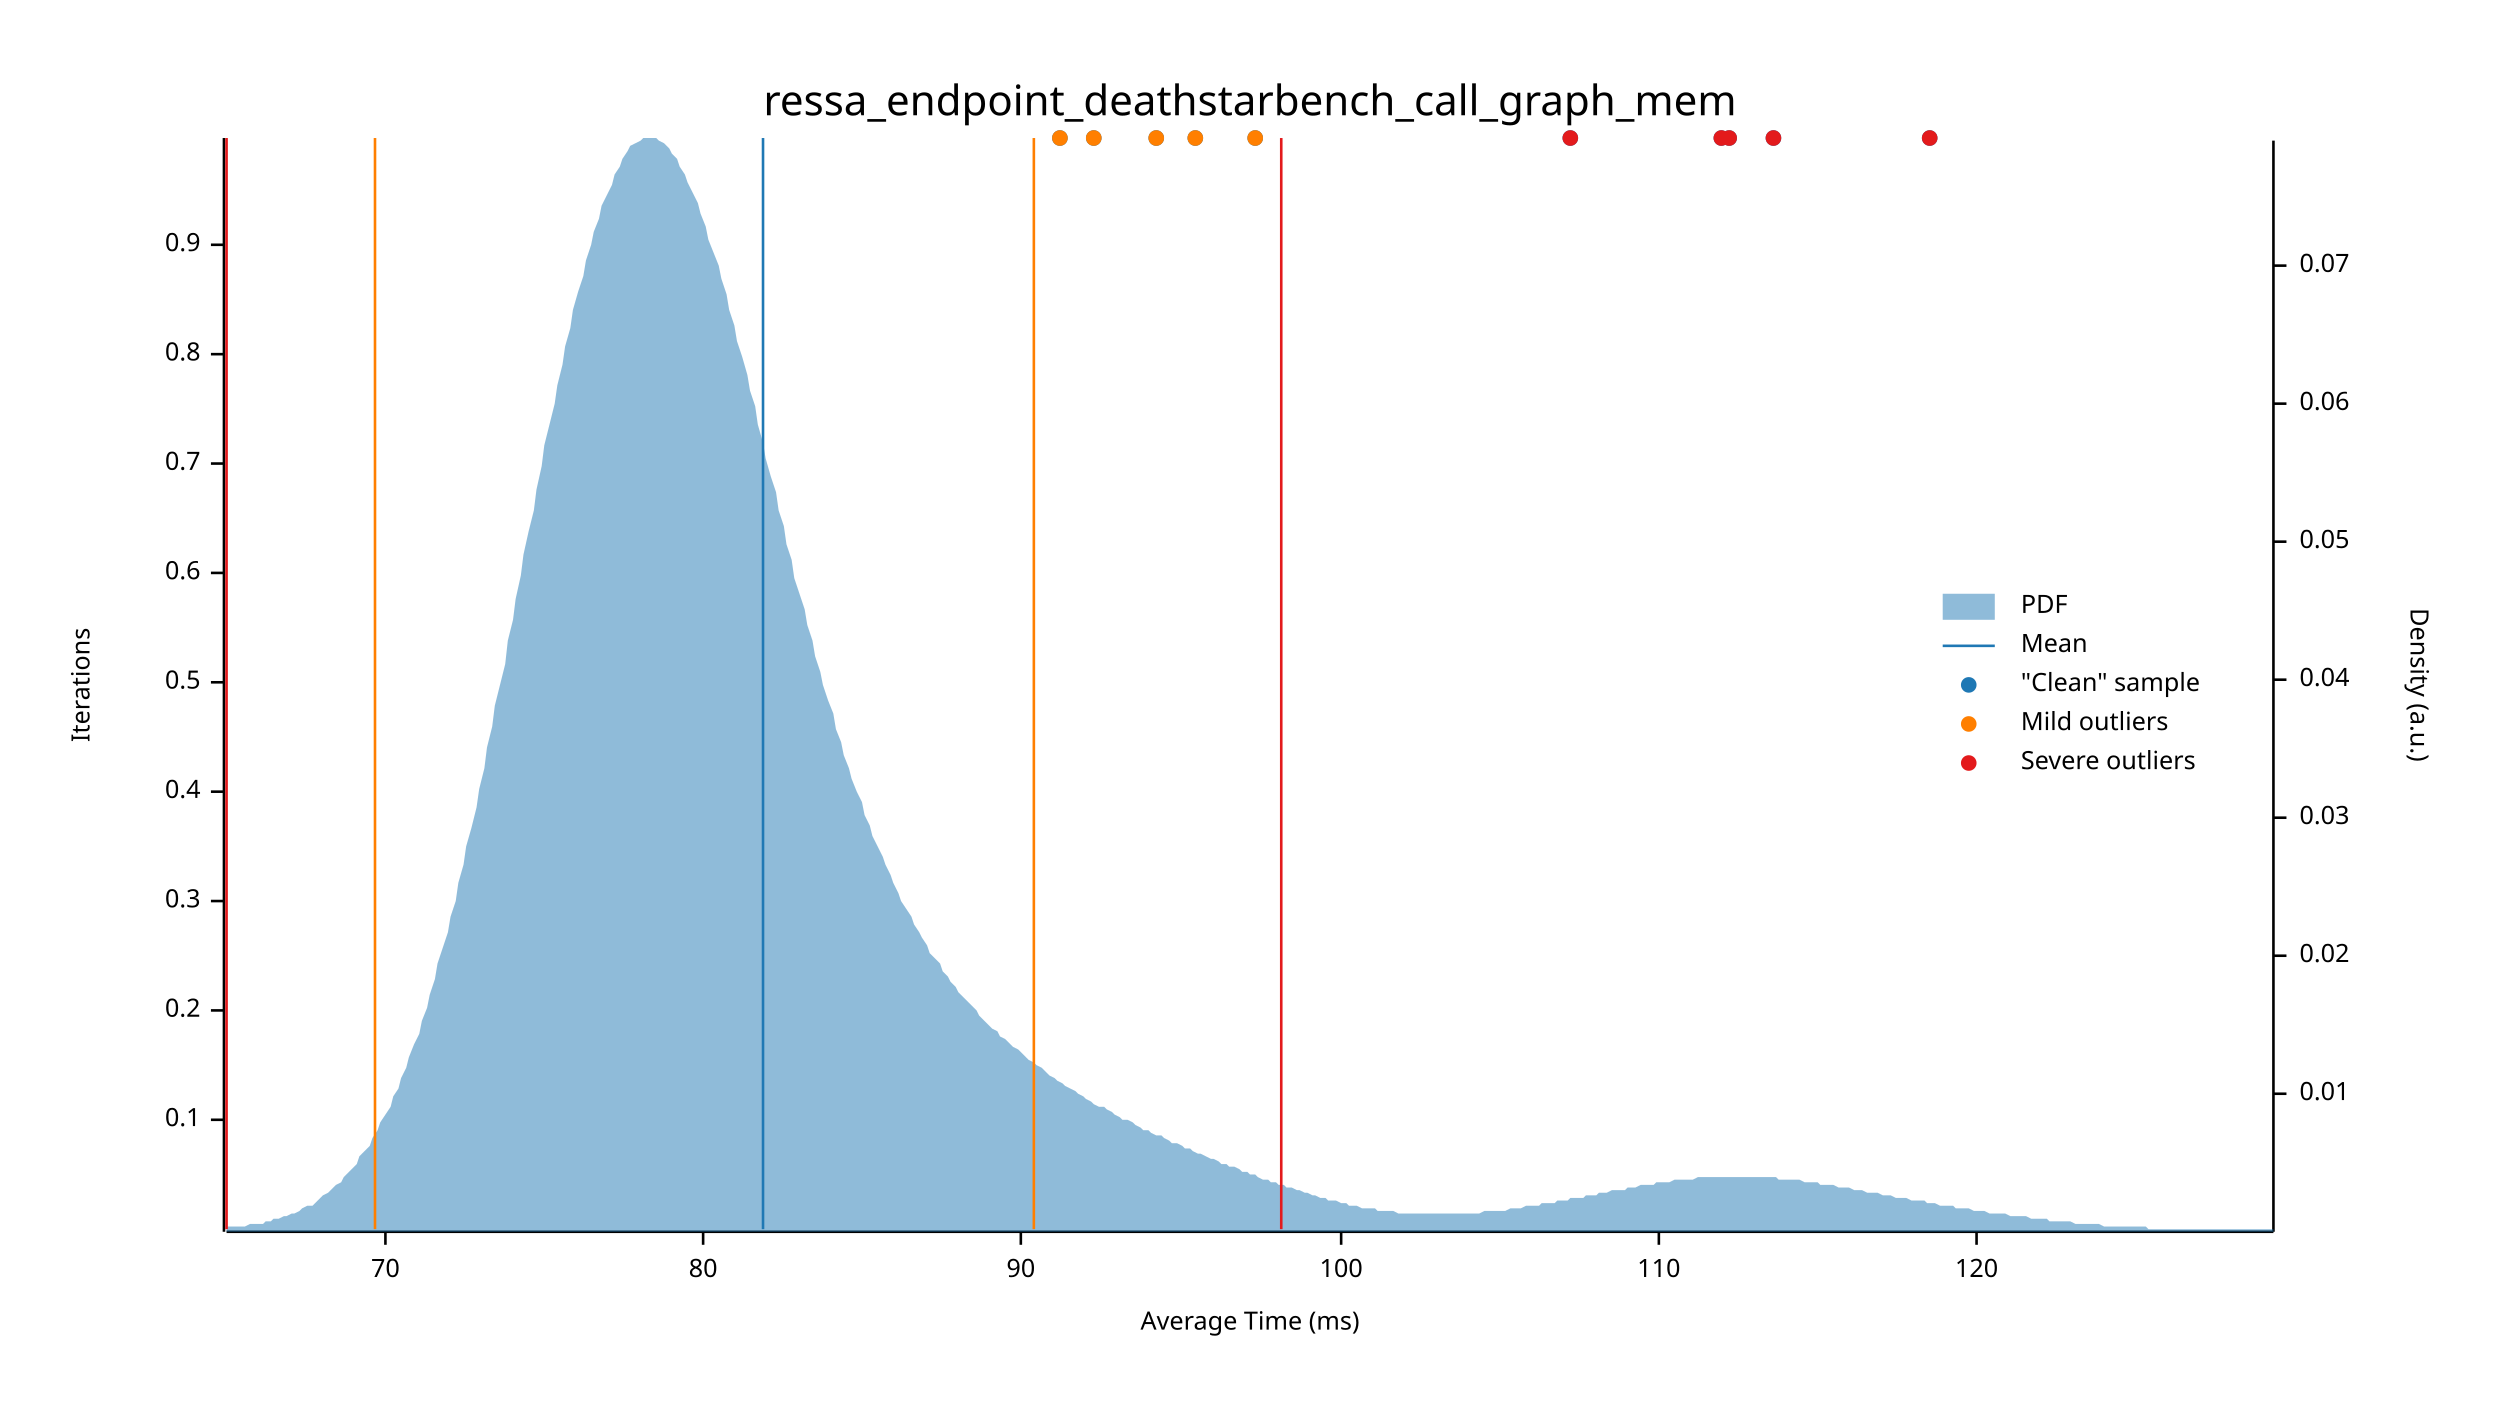
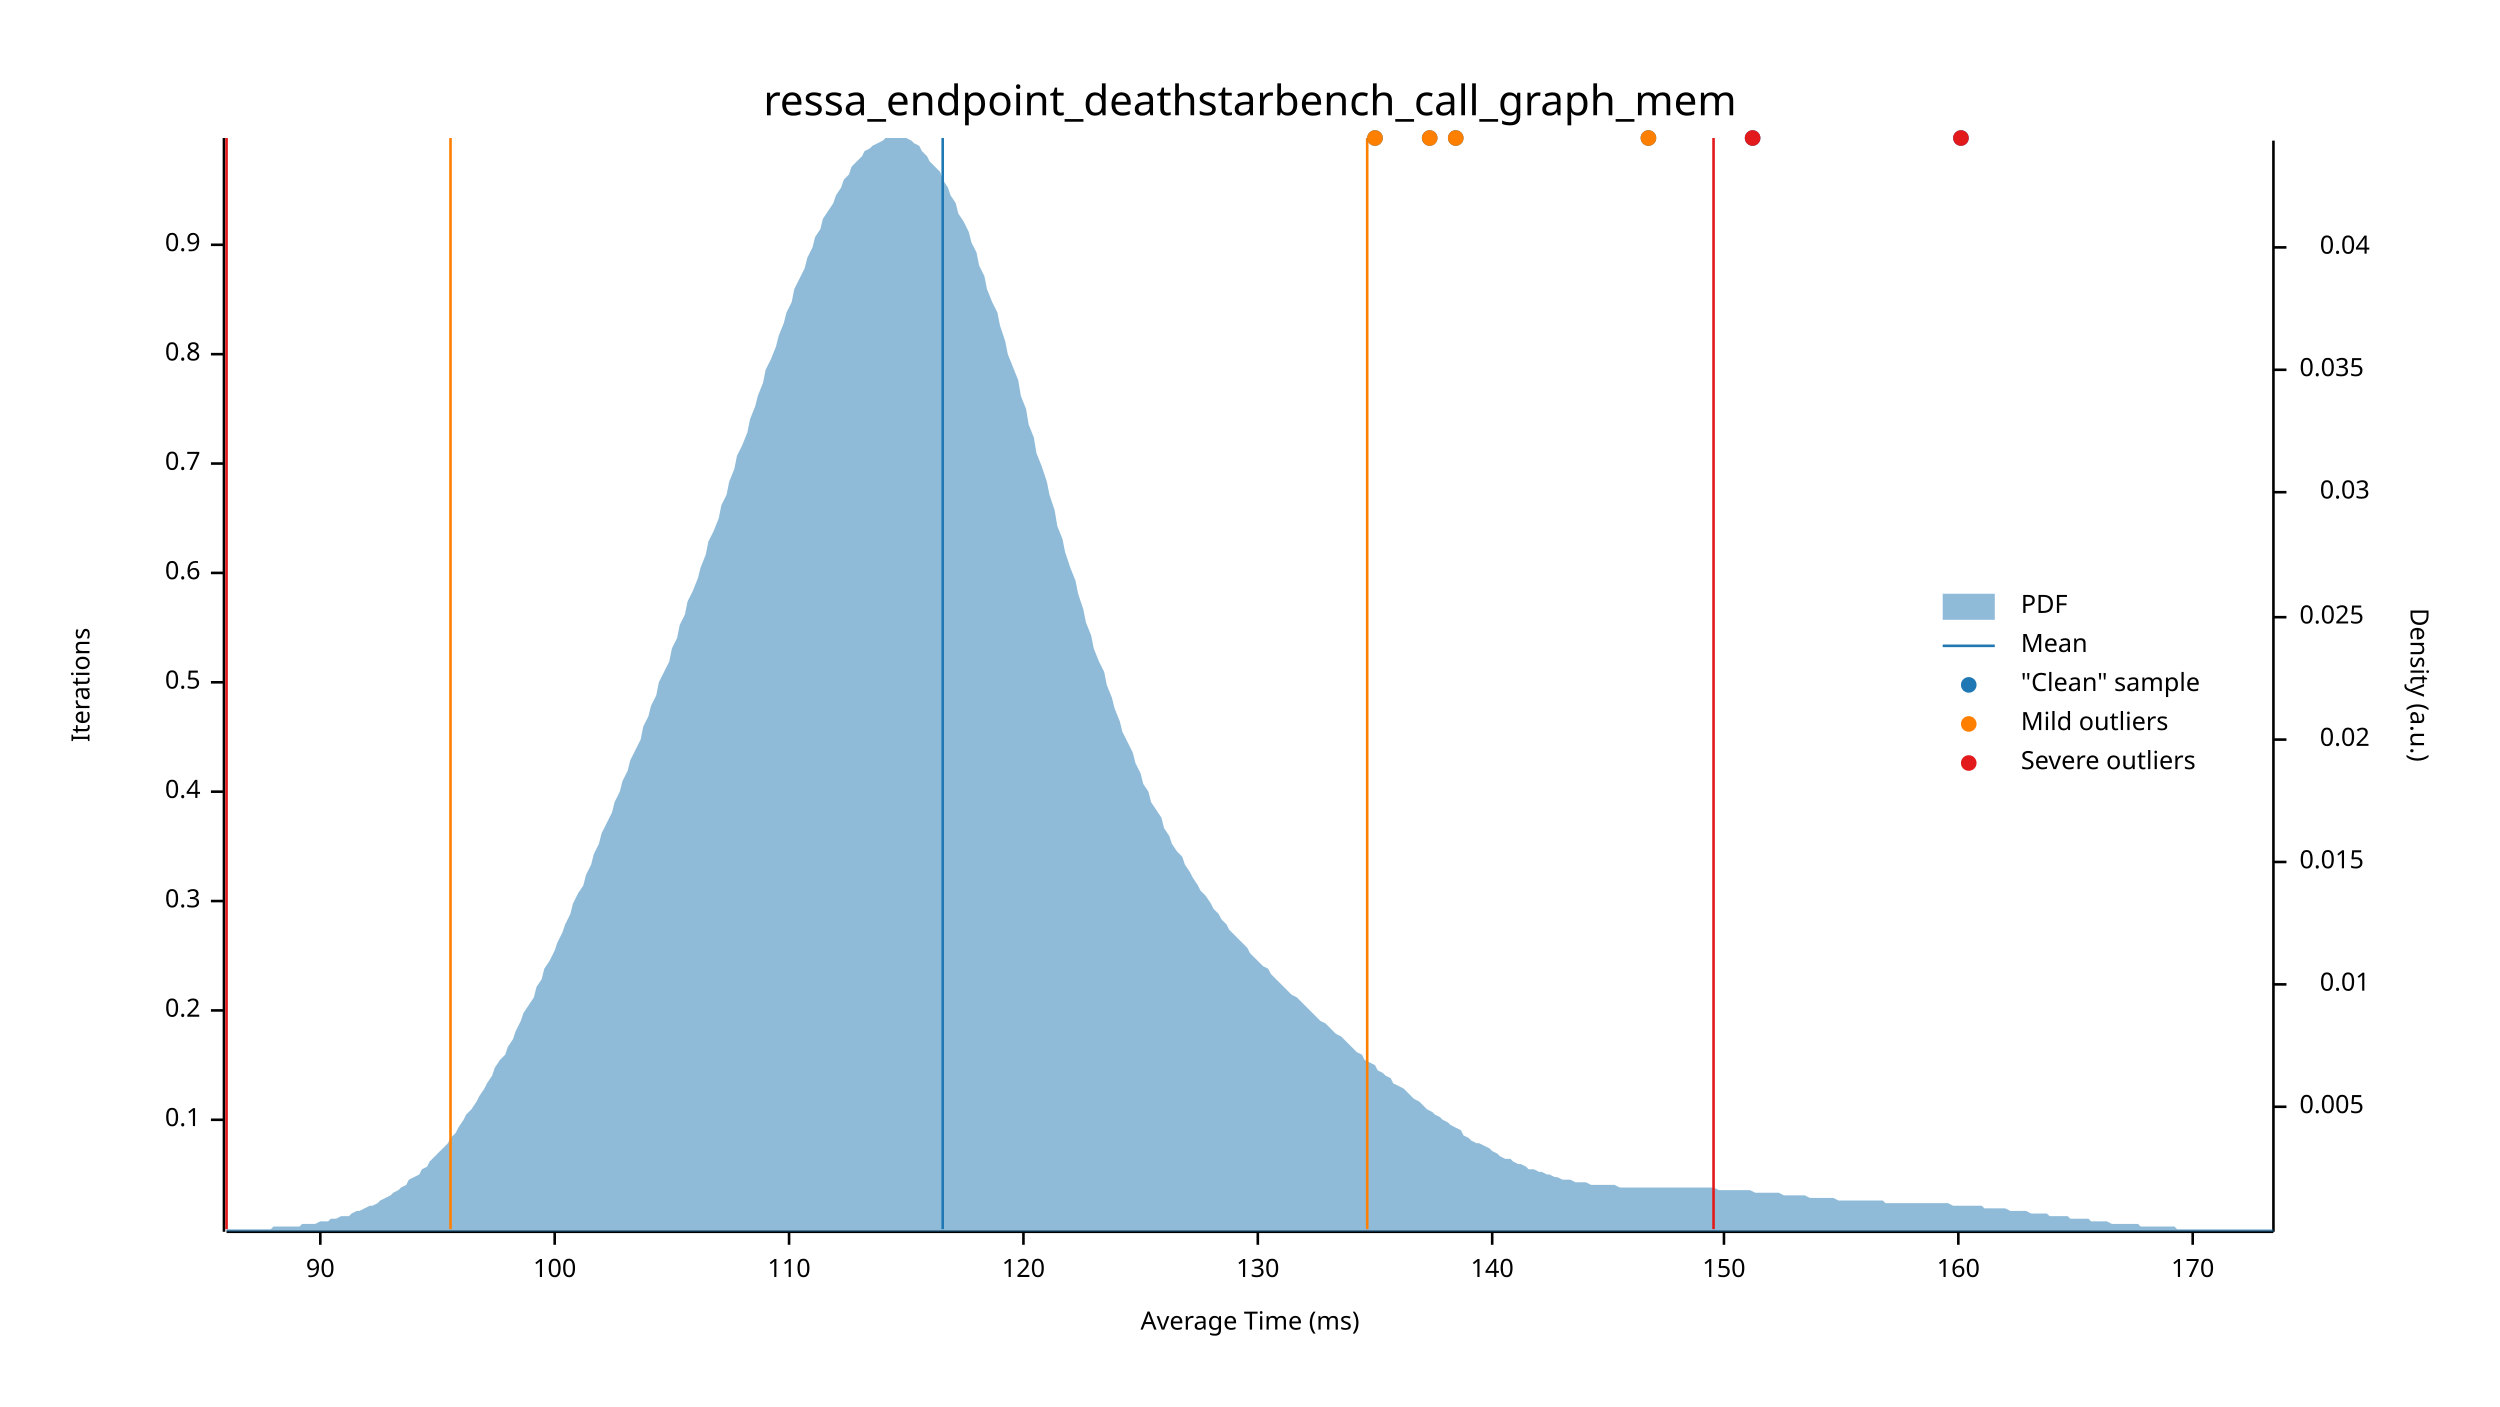
<svg xmlns="http://www.w3.org/2000/svg" width="960" height="540" viewBox="0 0 960 540">
  <text x="480" y="32" dy="0.76em" text-anchor="middle" font-family="sans-serif" font-size="16.129" opacity="1" fill="#000000">
ressa_endpoint_deathstarbench_call_graph_mem
</text>
  <text x="27" y="263" dy="0.76em" text-anchor="middle" font-family="sans-serif" font-size="9.677" opacity="1" fill="#000000" transform="rotate(270, 27, 263)">
Iterations
</text>
  <text x="480" y="513" dy="-0.5ex" text-anchor="middle" font-family="sans-serif" font-size="9.677" opacity="1" fill="#000000">
Average Time (ms)
</text>
  <polyline fill="none" opacity="1" stroke="#000000" stroke-width="1" points="86,53 86,473 " />
  <text x="77" y="430" dy="0.5ex" text-anchor="end" font-family="sans-serif" font-size="9.677" opacity="1" fill="#000000">
0.1
</text>
  <polyline fill="none" opacity="1" stroke="#000000" stroke-width="1" points="81,430 86,430 " />
  <text x="77" y="388" dy="0.5ex" text-anchor="end" font-family="sans-serif" font-size="9.677" opacity="1" fill="#000000">
0.2
</text>
  <polyline fill="none" opacity="1" stroke="#000000" stroke-width="1" points="81,388 86,388 " />
  <text x="77" y="346" dy="0.5ex" text-anchor="end" font-family="sans-serif" font-size="9.677" opacity="1" fill="#000000">
0.3
</text>
  <polyline fill="none" opacity="1" stroke="#000000" stroke-width="1" points="81,346 86,346 " />
  <text x="77" y="304" dy="0.5ex" text-anchor="end" font-family="sans-serif" font-size="9.677" opacity="1" fill="#000000">
0.4
</text>
  <polyline fill="none" opacity="1" stroke="#000000" stroke-width="1" points="81,304 86,304 " />
  <text x="77" y="262" dy="0.5ex" text-anchor="end" font-family="sans-serif" font-size="9.677" opacity="1" fill="#000000">
0.5
</text>
  <polyline fill="none" opacity="1" stroke="#000000" stroke-width="1" points="81,262 86,262 " />
  <text x="77" y="220" dy="0.5ex" text-anchor="end" font-family="sans-serif" font-size="9.677" opacity="1" fill="#000000">
0.6
</text>
  <polyline fill="none" opacity="1" stroke="#000000" stroke-width="1" points="81,220 86,220 " />
  <text x="77" y="178" dy="0.5ex" text-anchor="end" font-family="sans-serif" font-size="9.677" opacity="1" fill="#000000">
0.7
</text>
  <polyline fill="none" opacity="1" stroke="#000000" stroke-width="1" points="81,178 86,178 " />
  <text x="77" y="136" dy="0.5ex" text-anchor="end" font-family="sans-serif" font-size="9.677" opacity="1" fill="#000000">
0.8
</text>
  <polyline fill="none" opacity="1" stroke="#000000" stroke-width="1" points="81,136 86,136 " />
  <text x="77" y="94" dy="0.5ex" text-anchor="end" font-family="sans-serif" font-size="9.677" opacity="1" fill="#000000">
0.9
</text>
  <polyline fill="none" opacity="1" stroke="#000000" stroke-width="1" points="81,94 86,94 " />
  <polyline fill="none" opacity="1" stroke="#000000" stroke-width="1" points="87,473 873,473 " />
-   <text x="148" y="483" dy="0.76em" text-anchor="middle" font-family="sans-serif" font-size="9.677" opacity="1" fill="#000000">
- 70
- </text>
-   <polyline fill="none" opacity="1" stroke="#000000" stroke-width="1" points="148,473 148,478 " />
-   <text x="270" y="483" dy="0.76em" text-anchor="middle" font-family="sans-serif" font-size="9.677" opacity="1" fill="#000000">
- 80
- </text>
-   <polyline fill="none" opacity="1" stroke="#000000" stroke-width="1" points="270,473 270,478 " />
-   <text x="392" y="483" dy="0.76em" text-anchor="middle" font-family="sans-serif" font-size="9.677" opacity="1" fill="#000000">
+   <text x="123" y="483" dy="0.76em" text-anchor="middle" font-family="sans-serif" font-size="9.677" opacity="1" fill="#000000">
90
</text>
-   <polyline fill="none" opacity="1" stroke="#000000" stroke-width="1" points="392,473 392,478 " />
-   <text x="515" y="483" dy="0.76em" text-anchor="middle" font-family="sans-serif" font-size="9.677" opacity="1" fill="#000000">
+   <polyline fill="none" opacity="1" stroke="#000000" stroke-width="1" points="123,473 123,478 " />
+   <text x="213" y="483" dy="0.76em" text-anchor="middle" font-family="sans-serif" font-size="9.677" opacity="1" fill="#000000">
100
</text>
-   <polyline fill="none" opacity="1" stroke="#000000" stroke-width="1" points="515,473 515,478 " />
-   <text x="637" y="483" dy="0.76em" text-anchor="middle" font-family="sans-serif" font-size="9.677" opacity="1" fill="#000000">
+   <polyline fill="none" opacity="1" stroke="#000000" stroke-width="1" points="213,473 213,478 " />
+   <text x="303" y="483" dy="0.76em" text-anchor="middle" font-family="sans-serif" font-size="9.677" opacity="1" fill="#000000">
110
</text>
-   <polyline fill="none" opacity="1" stroke="#000000" stroke-width="1" points="637,473 637,478 " />
-   <text x="759" y="483" dy="0.76em" text-anchor="middle" font-family="sans-serif" font-size="9.677" opacity="1" fill="#000000">
+   <polyline fill="none" opacity="1" stroke="#000000" stroke-width="1" points="303,473 303,478 " />
+   <text x="393" y="483" dy="0.76em" text-anchor="middle" font-family="sans-serif" font-size="9.677" opacity="1" fill="#000000">
120
</text>
-   <polyline fill="none" opacity="1" stroke="#000000" stroke-width="1" points="759,473 759,478 " />
+   <polyline fill="none" opacity="1" stroke="#000000" stroke-width="1" points="393,473 393,478 " />
+   <text x="483" y="483" dy="0.76em" text-anchor="middle" font-family="sans-serif" font-size="9.677" opacity="1" fill="#000000">
+ 130
+ </text>
+   <polyline fill="none" opacity="1" stroke="#000000" stroke-width="1" points="483,473 483,478 " />
+   <text x="573" y="483" dy="0.76em" text-anchor="middle" font-family="sans-serif" font-size="9.677" opacity="1" fill="#000000">
+ 140
+ </text>
+   <polyline fill="none" opacity="1" stroke="#000000" stroke-width="1" points="573,473 573,478 " />
+   <text x="662" y="483" dy="0.76em" text-anchor="middle" font-family="sans-serif" font-size="9.677" opacity="1" fill="#000000">
+ 150
+ </text>
+   <polyline fill="none" opacity="1" stroke="#000000" stroke-width="1" points="662,473 662,478 " />
+   <text x="752" y="483" dy="0.76em" text-anchor="middle" font-family="sans-serif" font-size="9.677" opacity="1" fill="#000000">
+ 160
+ </text>
+   <polyline fill="none" opacity="1" stroke="#000000" stroke-width="1" points="752,473 752,478 " />
+   <text x="842" y="483" dy="0.76em" text-anchor="middle" font-family="sans-serif" font-size="9.677" opacity="1" fill="#000000">
+ 170
+ </text>
+   <polyline fill="none" opacity="1" stroke="#000000" stroke-width="1" points="842,473 842,478 " />
  <text x="933" y="263" dy="0.76em" text-anchor="middle" font-family="sans-serif" font-size="9.677" opacity="1" fill="#000000" transform="rotate(90, 933, 263)">
Density (a.u.)
</text>
  <polyline fill="none" opacity="1" stroke="#000000" stroke-width="1" points="873,54 873,473 " />
-   <text x="883" y="420" dy="0.5ex" text-anchor="start" font-family="sans-serif" font-size="9.677" opacity="1" fill="#000000">
+   <text x="883" y="425" dy="0.5ex" text-anchor="start" font-family="sans-serif" font-size="9.677" opacity="1" fill="#000000">
+ 0.005
+ </text>
+   <polyline fill="none" opacity="1" stroke="#000000" stroke-width="1" points="873,425 878,425 " />
+   <text x="910" y="378" dy="0.5ex" text-anchor="end" font-family="sans-serif" font-size="9.677" opacity="1" fill="#000000">
0.01
</text>
-   <polyline fill="none" opacity="1" stroke="#000000" stroke-width="1" points="873,420 878,420 " />
-   <text x="883" y="367" dy="0.5ex" text-anchor="start" font-family="sans-serif" font-size="9.677" opacity="1" fill="#000000">
+   <polyline fill="none" opacity="1" stroke="#000000" stroke-width="1" points="873,378 878,378 " />
+   <text x="883" y="331" dy="0.5ex" text-anchor="start" font-family="sans-serif" font-size="9.677" opacity="1" fill="#000000">
+ 0.015
+ </text>
+   <polyline fill="none" opacity="1" stroke="#000000" stroke-width="1" points="873,331 878,331 " />
+   <text x="910" y="284" dy="0.5ex" text-anchor="end" font-family="sans-serif" font-size="9.677" opacity="1" fill="#000000">
0.02
</text>
-   <polyline fill="none" opacity="1" stroke="#000000" stroke-width="1" points="873,367 878,367 " />
-   <text x="883" y="314" dy="0.5ex" text-anchor="start" font-family="sans-serif" font-size="9.677" opacity="1" fill="#000000">
+   <polyline fill="none" opacity="1" stroke="#000000" stroke-width="1" points="873,284 878,284 " />
+   <text x="883" y="237" dy="0.5ex" text-anchor="start" font-family="sans-serif" font-size="9.677" opacity="1" fill="#000000">
+ 0.025
+ </text>
+   <polyline fill="none" opacity="1" stroke="#000000" stroke-width="1" points="873,237 878,237 " />
+   <text x="910" y="189" dy="0.5ex" text-anchor="end" font-family="sans-serif" font-size="9.677" opacity="1" fill="#000000">
0.03
</text>
-   <polyline fill="none" opacity="1" stroke="#000000" stroke-width="1" points="873,314 878,314 " />
-   <text x="883" y="261" dy="0.5ex" text-anchor="start" font-family="sans-serif" font-size="9.677" opacity="1" fill="#000000">
+   <polyline fill="none" opacity="1" stroke="#000000" stroke-width="1" points="873,189 878,189 " />
+   <text x="883" y="142" dy="0.5ex" text-anchor="start" font-family="sans-serif" font-size="9.677" opacity="1" fill="#000000">
+ 0.035
+ </text>
+   <polyline fill="none" opacity="1" stroke="#000000" stroke-width="1" points="873,142 878,142 " />
+   <text x="910" y="95" dy="0.5ex" text-anchor="end" font-family="sans-serif" font-size="9.677" opacity="1" fill="#000000">
0.04
</text>
-   <polyline fill="none" opacity="1" stroke="#000000" stroke-width="1" points="873,261 878,261 " />
-   <text x="883" y="208" dy="0.5ex" text-anchor="start" font-family="sans-serif" font-size="9.677" opacity="1" fill="#000000">
- 0.05
- </text>
-   <polyline fill="none" opacity="1" stroke="#000000" stroke-width="1" points="873,208 878,208 " />
-   <text x="883" y="155" dy="0.5ex" text-anchor="start" font-family="sans-serif" font-size="9.677" opacity="1" fill="#000000">
- 0.06
- </text>
-   <polyline fill="none" opacity="1" stroke="#000000" stroke-width="1" points="873,155 878,155 " />
-   <text x="883" y="102" dy="0.5ex" text-anchor="start" font-family="sans-serif" font-size="9.677" opacity="1" fill="#000000">
- 0.07
- </text>
-   <polyline fill="none" opacity="1" stroke="#000000" stroke-width="1" points="873,102 878,102 " />
-   <polygon opacity="0.5" fill="#1F78B4" points="87,471 88,471 90,471 91,471 93,471 94,471 96,470 98,470 99,470 101,470 102,469 104,469 105,468 107,468 109,467 110,467 112,466 113,466 115,465 116,464 118,463 120,463 121,462 123,460 124,459 126,458 127,457 129,455 131,454 132,452 134,450 135,449 137,447 138,444 140,442 142,440 143,437 145,434 146,431 148,428 150,425 151,421 153,418 154,414 156,410 157,406 159,401 161,397 162,392 164,387 165,382 167,376 168,370 170,364 172,358 173,352 175,346 176,339 178,332 179,325 181,318 183,310 184,303 186,295 187,287 189,279 190,271 192,263 194,255 195,246 197,238 198,230 200,221 201,213 203,204 205,196 206,188 208,179 209,171 211,163 213,155 214,148 216,140 217,133 219,126 220,119 222,112 224,106 225,100 227,94 228,89 230,84 231,79 233,75 235,71 236,67 238,64 239,61 241,58 242,56 244,55 246,54 247,53 249,53 250,53 252,53 253,54 255,55 257,57 258,59 260,61 261,64 263,67 264,70 266,74 268,78 269,82 271,87 272,92 274,97 276,102 277,107 279,113 280,119 282,125 283,131 285,137 287,144 288,150 290,156 291,163 293,170 294,176 296,183 298,189 299,196 301,202 302,209 304,215 305,222 307,228 309,234 310,240 312,246 313,252 315,258 316,263 318,269 320,274 321,280 323,285 324,290 326,295 327,299 329,304 331,308 332,313 334,317 335,321 337,325 339,329 340,332 342,336 343,339 345,343 346,346 348,349 350,352 351,355 353,358 354,360 356,363 357,366 359,368 361,370 362,373 364,375 365,377 367,379 368,381 370,383 372,385 373,386 375,388 376,390 378,392 379,393 381,395 383,396 384,398 386,399 387,400 389,402 391,403 392,404 394,406 395,407 397,408 398,409 400,410 402,412 403,413 405,414 406,415 408,416 409,417 411,418 413,419 414,420 416,421 417,422 419,423 420,424 422,425 424,425 425,426 427,427 428,428 430,429 431,430 433,430 435,431 436,432 438,433 439,434 441,434 442,435 444,436 446,436 447,437 449,438 450,439 452,439 454,440 455,441 457,441 458,442 460,443 461,443 463,444 465,445 466,445 468,446 469,447 471,447 472,448 474,448 476,449 477,450 479,450 480,451 482,451 483,452 485,453 487,453 488,454 490,454 491,455 493,455 494,456 496,456 498,457 499,457 501,458 502,458 504,459 505,459 507,460 509,460 510,461 512,461 513,461 515,462 517,462 518,463 520,463 521,463 523,464 524,464 526,464 528,464 529,465 531,465 532,465 534,465 535,465 537,466 539,466 540,466 542,466 543,466 545,466 546,466 548,466 550,466 551,466 553,466 554,466 556,466 557,466 559,466 561,466 562,466 564,466 565,466 567,466 568,466 570,465 572,465 573,465 575,465 576,465 578,465 580,464 581,464 583,464 584,464 586,463 587,463 589,463 591,463 592,462 594,462 595,462 597,462 598,461 600,461 602,461 603,460 605,460 606,460 608,460 609,459 611,459 613,459 614,458 616,458 617,458 619,457 620,457 622,457 624,457 625,456 627,456 628,456 630,455 632,455 633,455 635,455 636,454 638,454 639,454 641,454 643,453 644,453 646,453 647,453 649,453 650,453 652,452 654,452 655,452 657,452 658,452 660,452 661,452 663,452 665,452 666,452 668,452 669,452 671,452 672,452 674,452 676,452 677,452 679,452 680,452 682,452 683,453 685,453 687,453 688,453 690,453 691,453 693,454 695,454 696,454 698,454 699,455 701,455 702,455 704,455 706,456 707,456 709,456 710,456 712,457 713,457 715,457 717,458 718,458 720,458 721,458 723,459 724,459 726,459 728,460 729,460 731,460 732,460 734,461 735,461 737,461 739,461 740,462 742,462 743,462 745,463 746,463 748,463 750,463 751,464 753,464 754,464 756,464 758,465 759,465 761,465 762,465 764,466 765,466 767,466 769,466 770,466 772,467 773,467 775,467 776,467 778,467 780,468 781,468 783,468 784,468 786,468 787,469 789,469 791,469 792,469 794,469 795,469 797,470 798,470 800,470 802,470 803,470 805,470 806,470 808,471 809,471 811,471 813,471 814,471 816,471 817,471 819,471 821,471 822,471 824,471 825,472 827,472 828,472 830,472 832,472 833,472 835,472 836,472 838,472 839,472 841,472 843,472 844,472 846,472 847,472 849,472 850,472 852,472 854,472 855,472 857,472 858,472 860,472 861,472 863,472 865,472 866,472 868,472 869,472 871,472 873,472 873,473 87,473 " />
-   <polyline fill="none" opacity="1" stroke="#1F78B4" stroke-width="1" points="293,472 293,53 " />
-   <polyline fill="none" opacity="1" stroke="#FF7F00" stroke-width="1" points="144,472 144,53 " />
-   <polyline fill="none" opacity="1" stroke="#FF7F00" stroke-width="1" points="397,472 397,53 " />
+   <polyline fill="none" opacity="1" stroke="#000000" stroke-width="1" points="873,95 878,95 " />
+   <polygon opacity="0.5" fill="#1F78B4" points="87,472 88,472 90,472 91,472 93,472 94,472 96,472 98,472 99,472 101,472 102,472 104,472 105,471 107,471 109,471 110,471 112,471 113,471 115,471 116,470 118,470 120,470 121,470 123,469 124,469 126,469 127,468 129,468 131,467 132,467 134,467 135,466 137,465 138,465 140,464 142,463 143,463 145,462 146,461 148,460 150,459 151,458 153,457 154,456 156,455 157,453 159,452 161,451 162,449 164,448 165,446 167,444 168,443 170,441 172,439 173,437 175,435 176,433 178,430 179,428 181,426 183,423 184,421 186,418 187,416 189,413 190,410 192,407 194,405 195,402 197,399 198,396 200,392 201,389 203,386 205,383 206,379 208,376 209,372 211,369 213,365 214,362 216,358 217,355 219,351 220,347 222,343 224,340 225,336 227,332 228,328 230,324 231,320 233,316 235,312 236,308 238,304 239,300 241,296 242,292 244,288 246,284 247,279 249,275 250,271 252,267 253,262 255,258 257,254 258,249 260,245 261,240 263,236 264,231 266,227 268,222 269,218 271,213 272,208 274,204 276,199 277,194 279,190 280,185 282,180 283,175 285,171 287,166 288,161 290,156 291,152 293,147 294,142 296,138 298,133 299,129 301,124 302,120 304,116 305,111 307,107 309,103 310,99 312,95 313,91 315,88 316,84 318,81 320,78 321,75 323,72 324,69 326,67 327,64 329,62 331,60 332,58 334,57 335,56 337,55 339,54 340,53 342,53 343,53 345,53 346,53 348,53 350,54 351,55 353,56 354,58 356,60 357,62 359,64 361,66 362,69 364,72 365,75 367,78 368,82 370,85 372,89 373,93 375,97 376,102 378,106 379,111 381,116 383,120 384,125 386,131 387,136 389,141 391,146 392,152 394,157 395,163 397,168 398,174 400,179 402,185 403,190 405,196 406,202 408,207 409,212 411,218 413,223 414,228 416,234 417,239 419,244 420,249 422,254 424,258 425,263 427,268 428,272 430,277 431,281 433,285 435,289 436,293 438,297 439,301 441,304 442,308 444,311 446,314 447,318 449,321 450,324 452,327 454,329 455,332 457,335 458,337 460,340 461,342 463,344 465,347 466,349 468,351 469,353 471,355 472,357 474,359 476,361 477,362 479,364 480,366 482,368 483,369 485,371 487,372 488,374 490,376 491,377 493,379 494,380 496,382 498,383 499,384 501,386 502,387 504,389 505,390 507,392 509,393 510,394 512,396 513,397 515,398 517,400 518,401 520,403 521,404 523,405 524,407 526,408 528,409 529,411 531,412 532,413 534,414 535,416 537,417 539,418 540,419 542,421 543,422 545,423 546,424 548,426 550,427 551,428 553,429 554,430 556,431 557,432 559,433 561,434 562,436 564,437 565,438 567,439 568,439 570,440 572,441 573,442 575,443 576,444 578,445 580,445 581,446 583,447 584,447 586,448 587,449 589,449 591,450 592,450 594,451 595,451 597,452 598,452 600,453 602,453 603,453 605,454 606,454 608,454 609,454 611,455 613,455 614,455 616,455 617,455 619,455 620,455 622,456 624,456 625,456 627,456 628,456 630,456 632,456 633,456 635,456 636,456 638,456 639,456 641,456 643,456 644,456 646,456 647,456 649,456 650,456 652,456 654,456 655,456 657,456 658,456 660,457 661,457 663,457 665,457 666,457 668,457 669,457 671,457 672,457 674,458 676,458 677,458 679,458 680,458 682,458 683,458 685,459 687,459 688,459 690,459 691,459 693,459 695,460 696,460 698,460 699,460 701,460 702,460 704,460 706,461 707,461 709,461 710,461 712,461 713,461 715,461 717,461 718,461 720,461 721,461 723,461 724,462 726,462 728,462 729,462 731,462 732,462 734,462 735,462 737,462 739,462 740,462 742,462 743,462 745,462 746,462 748,462 750,463 751,463 753,463 754,463 756,463 758,463 759,463 761,463 762,464 764,464 765,464 767,464 769,464 770,464 772,465 773,465 775,465 776,465 778,465 780,466 781,466 783,466 784,466 786,466 787,467 789,467 791,467 792,467 794,467 795,468 797,468 798,468 800,468 802,468 803,469 805,469 806,469 808,469 809,469 811,470 813,470 814,470 816,470 817,470 819,470 821,470 822,471 824,471 825,471 827,471 828,471 830,471 832,471 833,471 835,471 836,472 838,472 839,472 841,472 843,472 844,472 846,472 847,472 849,472 850,472 852,472 854,472 855,472 857,472 858,472 860,472 861,472 863,472 865,472 866,472 868,472 869,472 871,472 873,472 873,473 87,473 " />
+   <polyline fill="none" opacity="1" stroke="#1F78B4" stroke-width="1" points="362,472 362,53 " />
+   <polyline fill="none" opacity="1" stroke="#FF7F00" stroke-width="1" points="173,472 173,53 " />
+   <polyline fill="none" opacity="1" stroke="#FF7F00" stroke-width="1" points="525,472 525,53 " />
  <polyline fill="none" opacity="1" stroke="#E31A1C" stroke-width="1" points="87,472 87,53 " />
-   <polyline fill="none" opacity="1" stroke="#E31A1C" stroke-width="1" points="492,472 492,53 " />
-   <circle cx="603" cy="53" r="3" opacity="1" fill="#1F78B4" stroke="none" stroke-width="1" />
-   <circle cx="661" cy="53" r="3" opacity="1" fill="#1F78B4" stroke="none" stroke-width="1" />
-   <circle cx="681" cy="53" r="3" opacity="1" fill="#1F78B4" stroke="none" stroke-width="1" />
-   <circle cx="664" cy="53" r="3" opacity="1" fill="#1F78B4" stroke="none" stroke-width="1" />
-   <circle cx="444" cy="53" r="3" opacity="1" fill="#1F78B4" stroke="none" stroke-width="1" />
-   <circle cx="407" cy="53" r="3" opacity="1" fill="#1F78B4" stroke="none" stroke-width="1" />
-   <circle cx="420" cy="53" r="3" opacity="1" fill="#1F78B4" stroke="none" stroke-width="1" />
-   <circle cx="482" cy="53" r="3" opacity="1" fill="#1F78B4" stroke="none" stroke-width="1" />
-   <circle cx="459" cy="53" r="3" opacity="1" fill="#1F78B4" stroke="none" stroke-width="1" />
-   <circle cx="741" cy="53" r="3" opacity="1" fill="#1F78B4" stroke="none" stroke-width="1" />
-   <circle cx="444" cy="53" r="3" opacity="1" fill="#FF7F00" stroke="none" stroke-width="1" />
-   <circle cx="407" cy="53" r="3" opacity="1" fill="#FF7F00" stroke="none" stroke-width="1" />
-   <circle cx="420" cy="53" r="3" opacity="1" fill="#FF7F00" stroke="none" stroke-width="1" />
-   <circle cx="482" cy="53" r="3" opacity="1" fill="#FF7F00" stroke="none" stroke-width="1" />
-   <circle cx="459" cy="53" r="3" opacity="1" fill="#FF7F00" stroke="none" stroke-width="1" />
-   <circle cx="603" cy="53" r="3" opacity="1" fill="#E31A1C" stroke="none" stroke-width="1" />
-   <circle cx="661" cy="53" r="3" opacity="1" fill="#E31A1C" stroke="none" stroke-width="1" />
-   <circle cx="681" cy="53" r="3" opacity="1" fill="#E31A1C" stroke="none" stroke-width="1" />
-   <circle cx="664" cy="53" r="3" opacity="1" fill="#E31A1C" stroke="none" stroke-width="1" />
-   <circle cx="741" cy="53" r="3" opacity="1" fill="#E31A1C" stroke="none" stroke-width="1" />
+   <polyline fill="none" opacity="1" stroke="#E31A1C" stroke-width="1" points="658,472 658,53 " />
+   <circle cx="549" cy="53" r="3" opacity="1" fill="#1F78B4" stroke="none" stroke-width="1" />
+   <circle cx="673" cy="53" r="3" opacity="1" fill="#1F78B4" stroke="none" stroke-width="1" />
+   <circle cx="753" cy="53" r="3" opacity="1" fill="#1F78B4" stroke="none" stroke-width="1" />
+   <circle cx="528" cy="53" r="3" opacity="1" fill="#1F78B4" stroke="none" stroke-width="1" />
+   <circle cx="633" cy="53" r="3" opacity="1" fill="#1F78B4" stroke="none" stroke-width="1" />
+   <circle cx="559" cy="53" r="3" opacity="1" fill="#1F78B4" stroke="none" stroke-width="1" />
+   <circle cx="549" cy="53" r="3" opacity="1" fill="#FF7F00" stroke="none" stroke-width="1" />
+   <circle cx="528" cy="53" r="3" opacity="1" fill="#FF7F00" stroke="none" stroke-width="1" />
+   <circle cx="633" cy="53" r="3" opacity="1" fill="#FF7F00" stroke="none" stroke-width="1" />
+   <circle cx="559" cy="53" r="3" opacity="1" fill="#FF7F00" stroke="none" stroke-width="1" />
+   <circle cx="673" cy="53" r="3" opacity="1" fill="#E31A1C" stroke="none" stroke-width="1" />
+   <circle cx="753" cy="53" r="3" opacity="1" fill="#E31A1C" stroke="none" stroke-width="1" />
  <text x="776" y="228" dy="0.76em" text-anchor="start" font-family="sans-serif" font-size="9.677" opacity="1" fill="#000000">
PDF
</text>
  <text x="776" y="243" dy="0.76em" text-anchor="start" font-family="sans-serif" font-size="9.677" opacity="1" fill="#000000">
Mean
</text>
  <text x="776" y="258" dy="0.76em" text-anchor="start" font-family="sans-serif" font-size="9.677" opacity="1" fill="#000000">
"Clean" sample
</text>
  <text x="776" y="273" dy="0.76em" text-anchor="start" font-family="sans-serif" font-size="9.677" opacity="1" fill="#000000">
Mild outliers
</text>
  <text x="776" y="288" dy="0.76em" text-anchor="start" font-family="sans-serif" font-size="9.677" opacity="1" fill="#000000">
Severe outliers
</text>
  <rect x="746" y="228" width="20" height="10" opacity="0.5" fill="#1F78B4" stroke="none" />
  <polyline fill="none" opacity="1" stroke="#1F78B4" stroke-width="1" points="746,248 766,248 " />
  <circle cx="756" cy="263" r="3" opacity="1" fill="#1F78B4" stroke="none" stroke-width="1" />
  <circle cx="756" cy="278" r="3" opacity="1" fill="#FF7F00" stroke="none" stroke-width="1" />
  <circle cx="756" cy="293" r="3" opacity="1" fill="#E31A1C" stroke="none" stroke-width="1" />
</svg>
